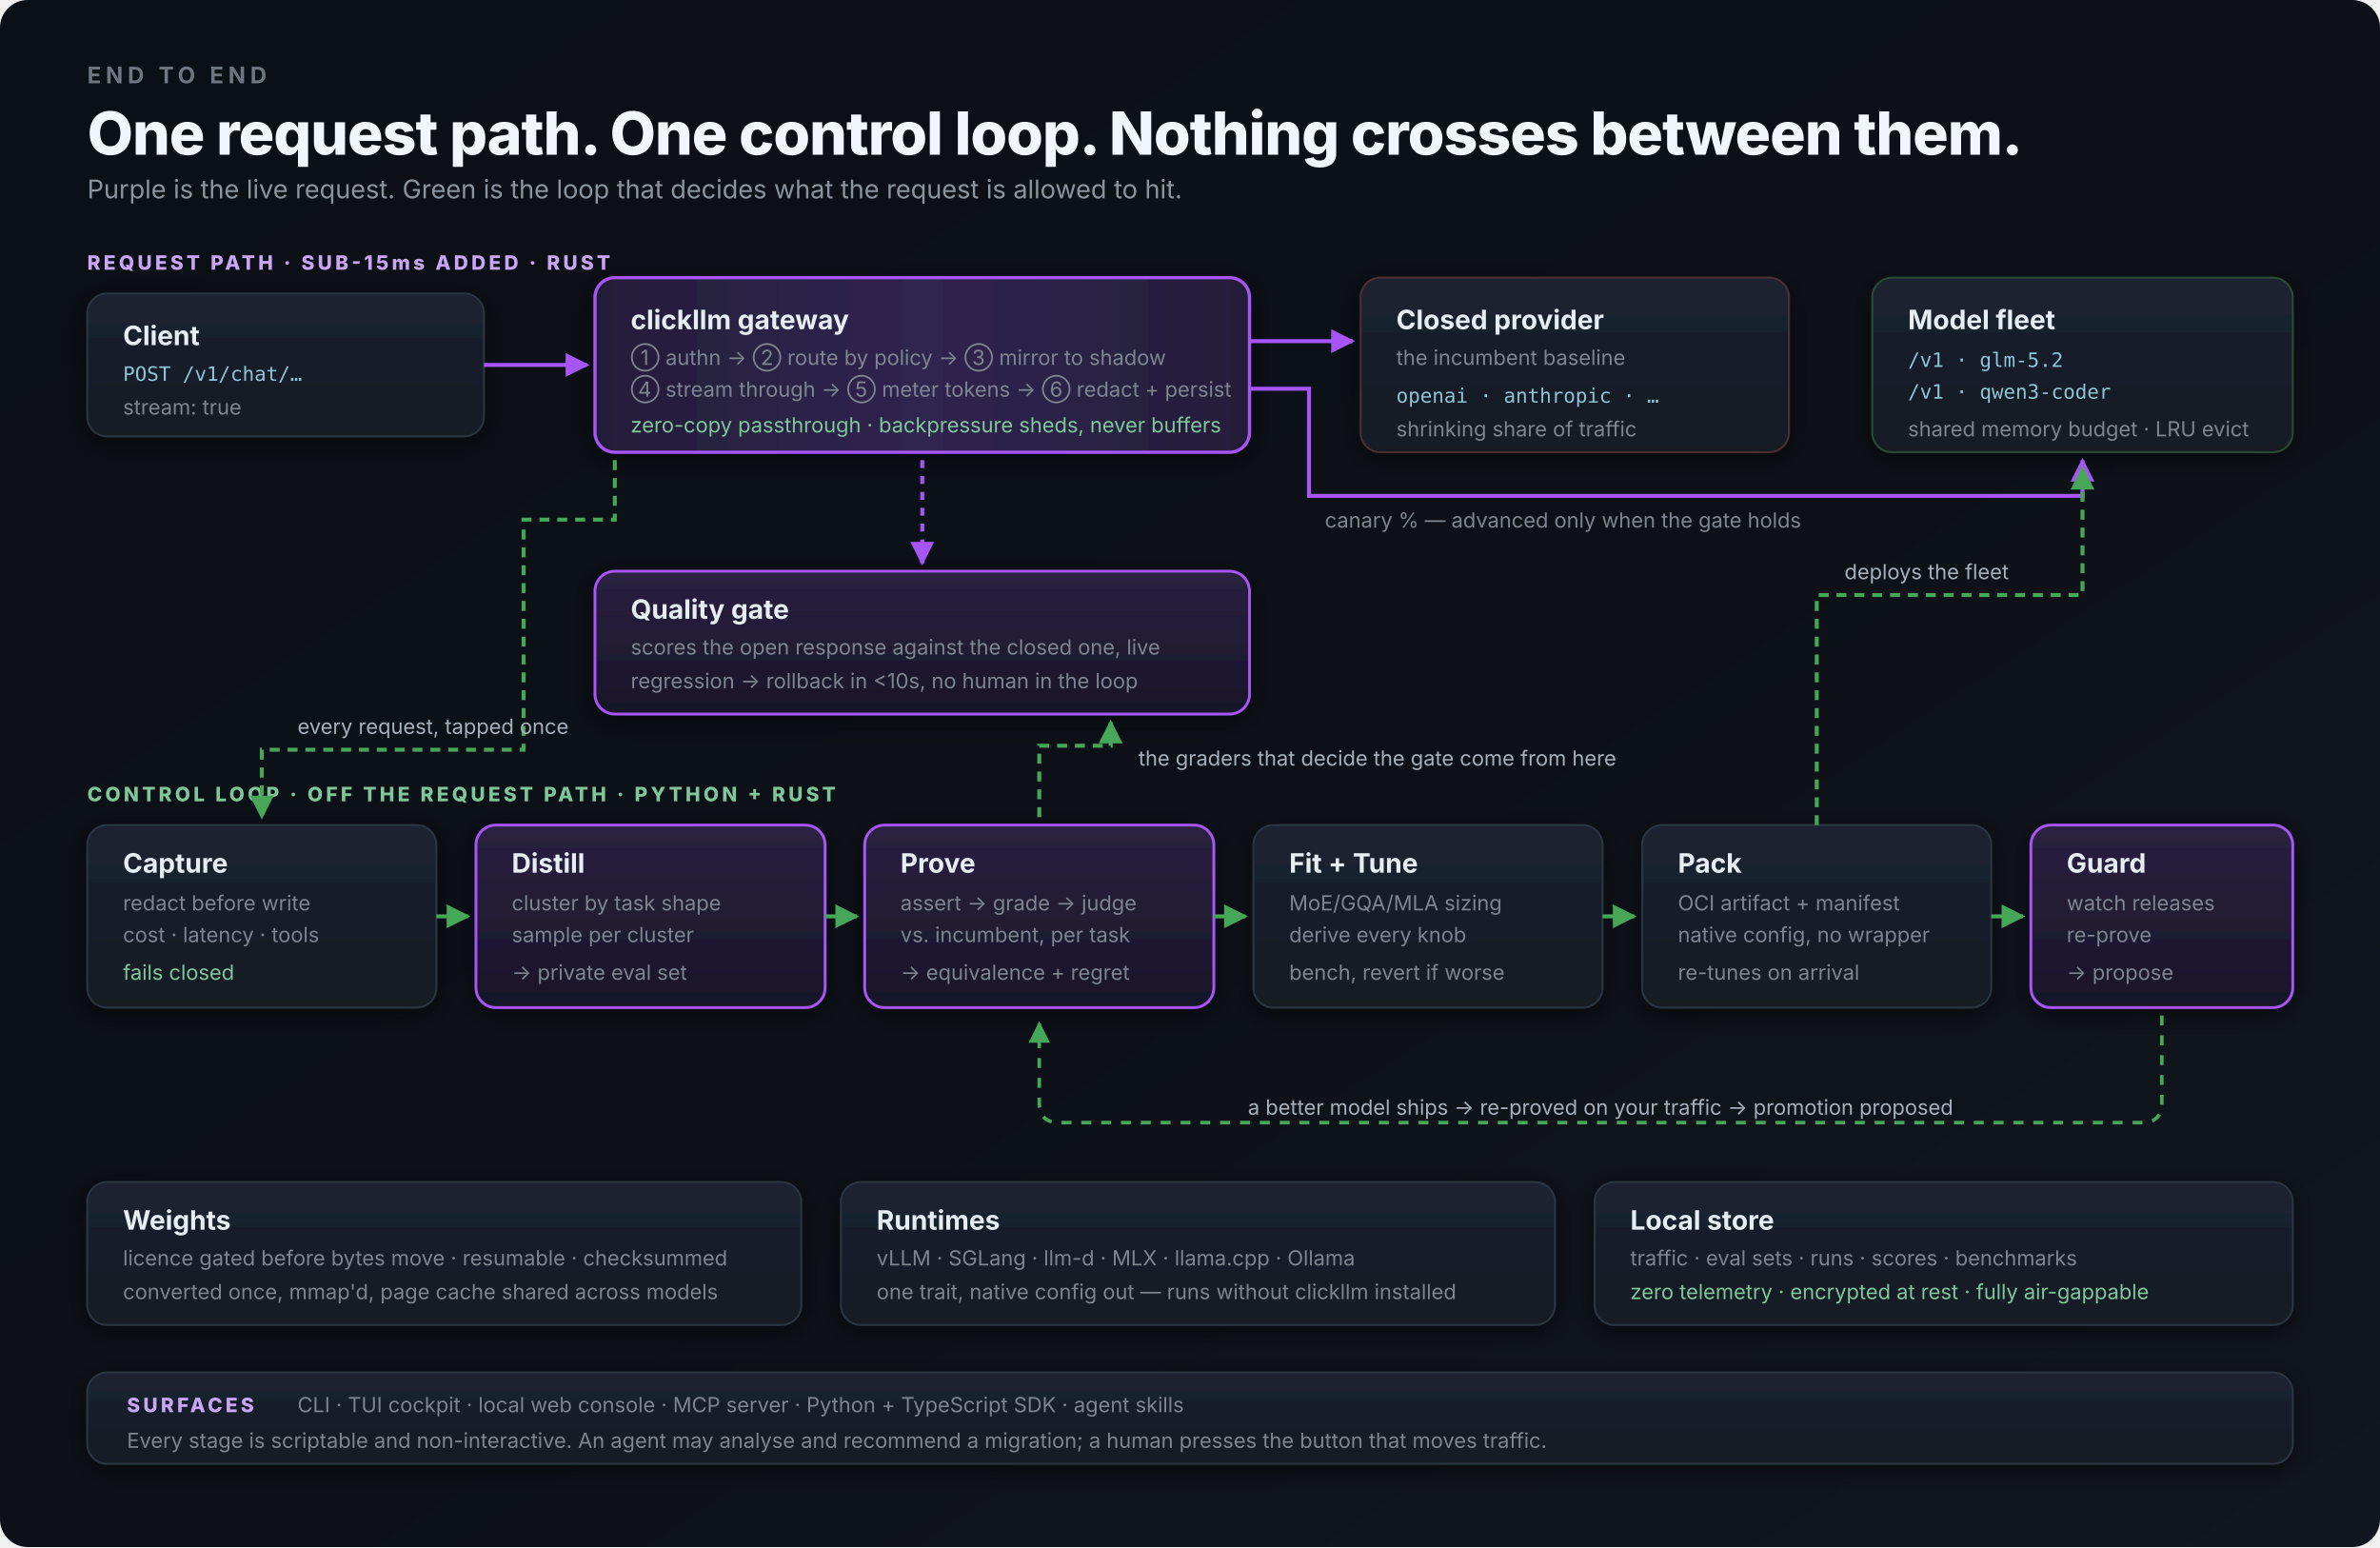
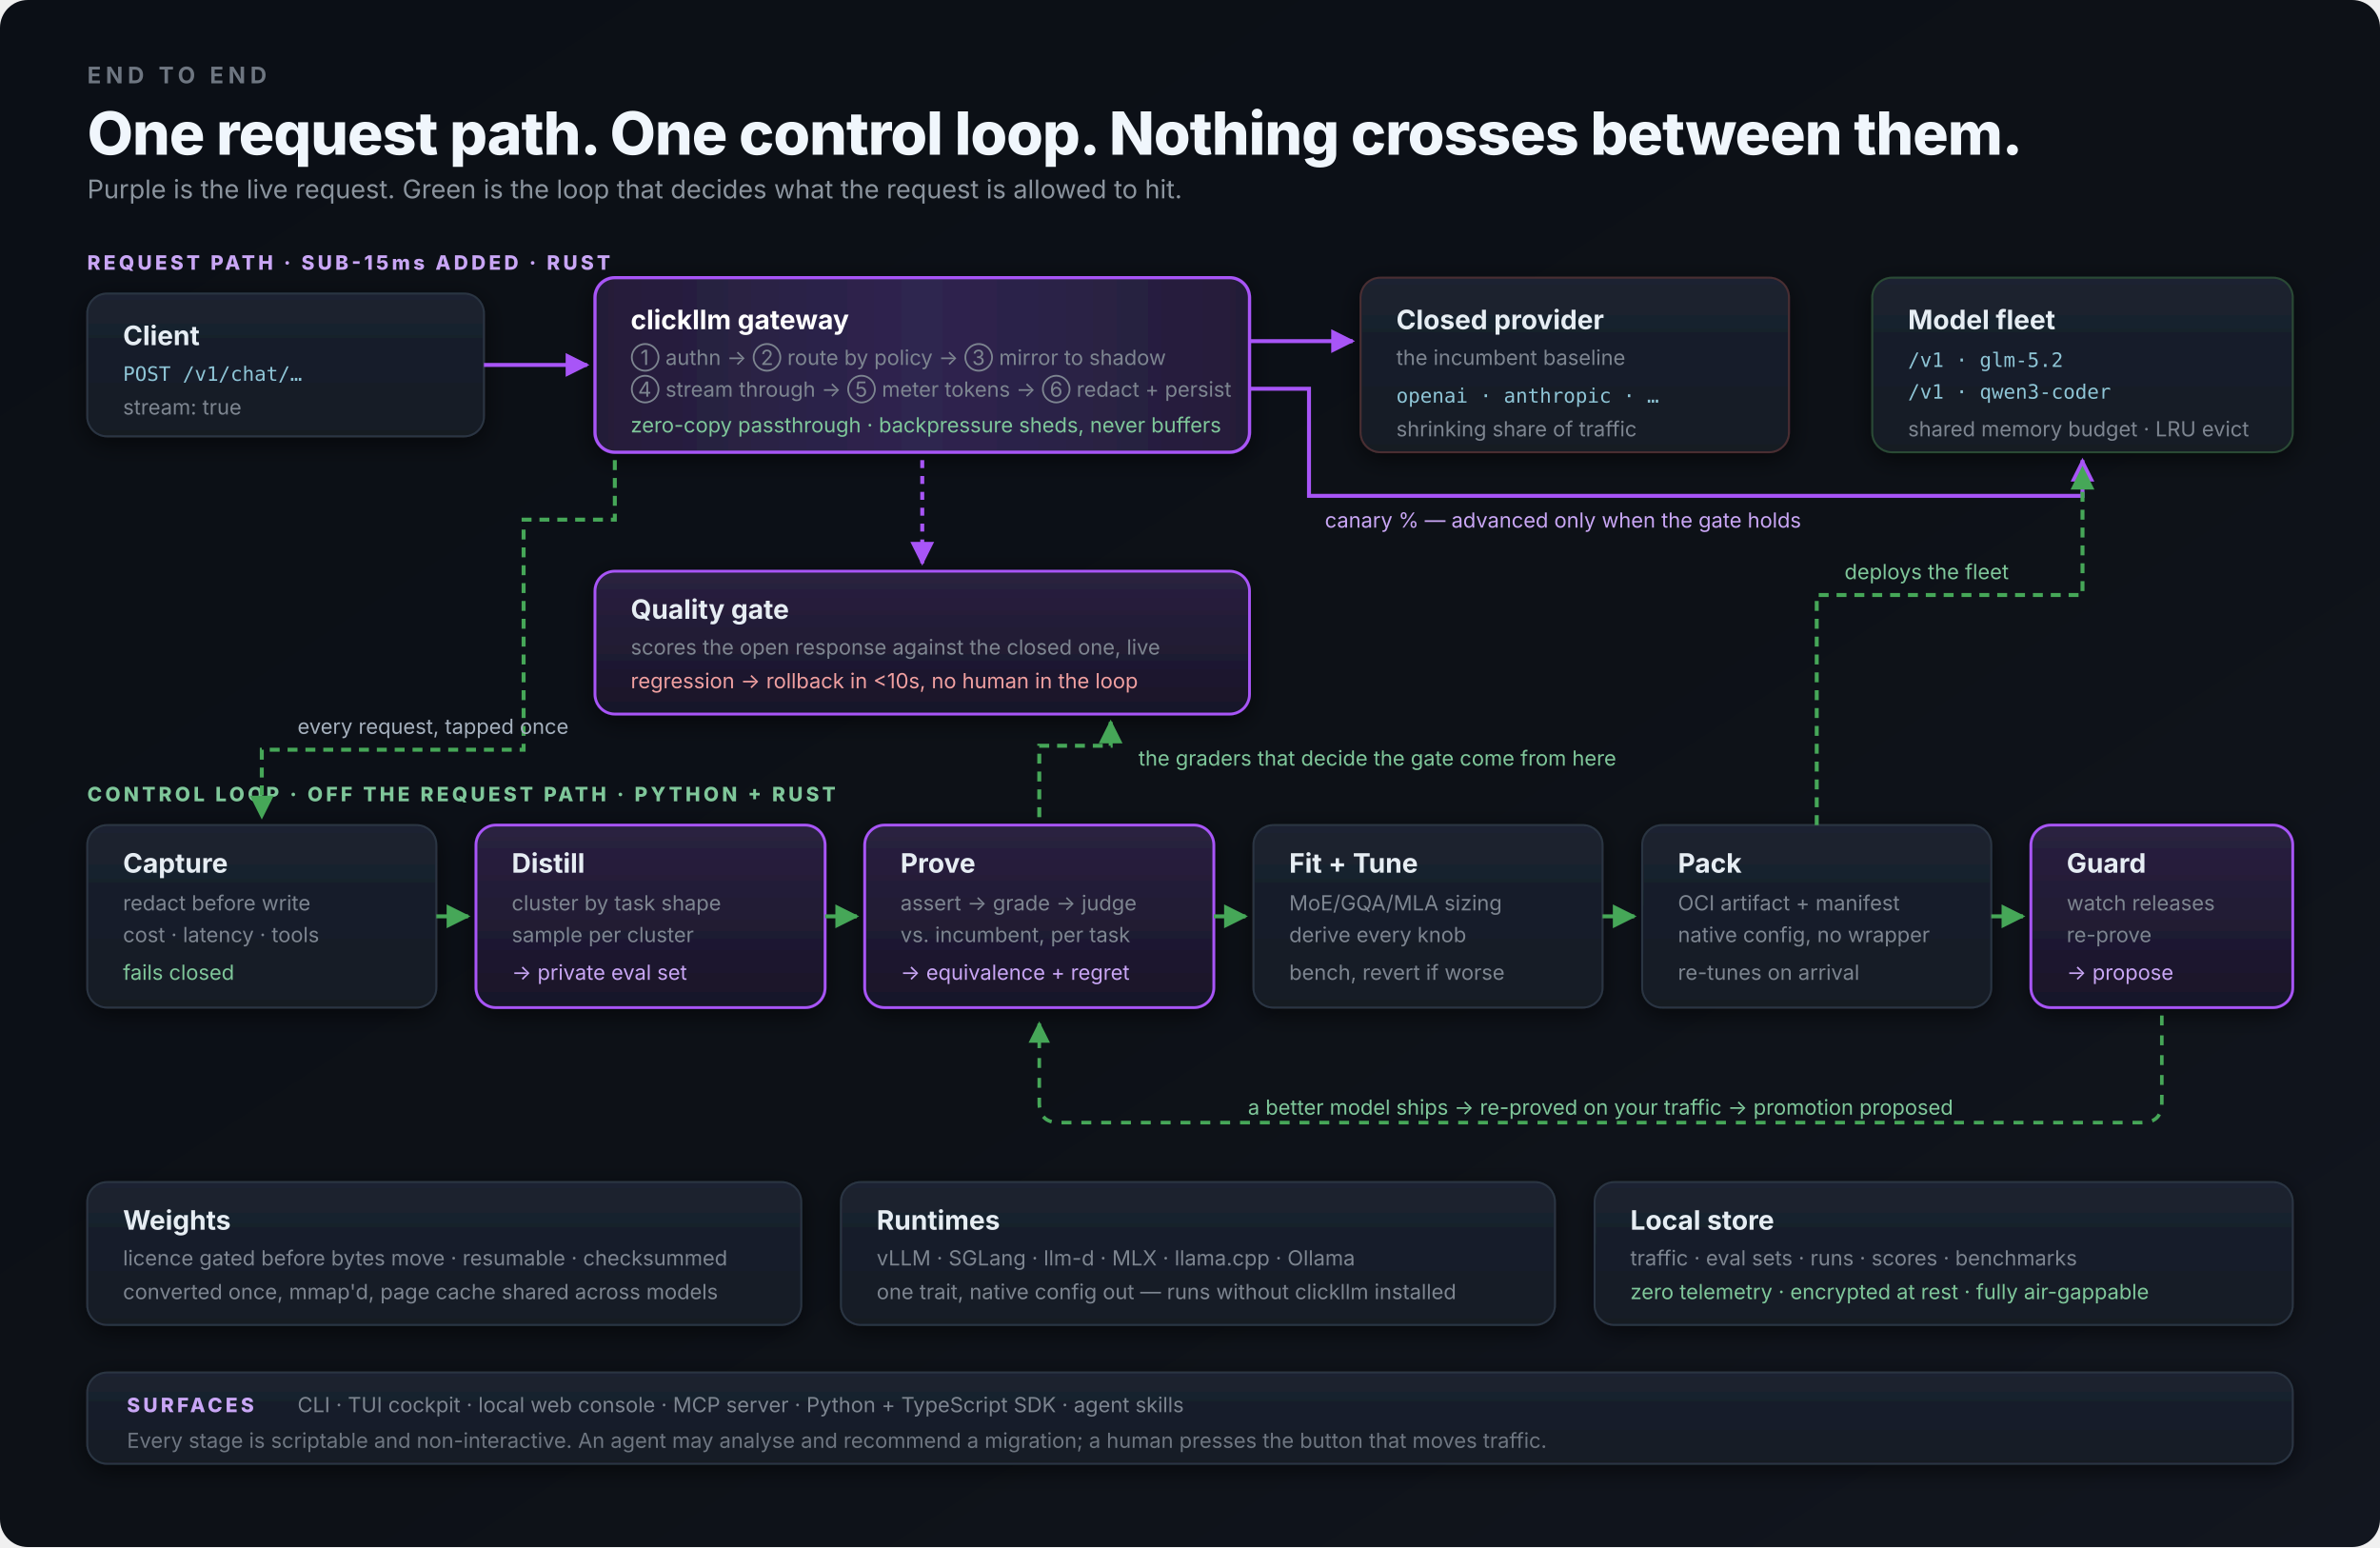
<svg xmlns="http://www.w3.org/2000/svg" viewBox="0 0 1200 780" width="1200" height="780" role="img" aria-label="End-to-end system: a request path from client through the gateway to closed providers and the local model fleet, and a control loop that captures traffic, distills evals, proves equivalence, packs a box and guards for drift.">
  <defs>
    <linearGradient id="canvas" x1="0" y1="0" x2="1" y2="1">
      <stop offset="0" stop-color="#0b0f16" />
      <stop offset=".55" stop-color="#0d1117" />
      <stop offset="1" stop-color="#12161f" />
    </linearGradient>
    <linearGradient id="card" x1="0" y1="0" x2="0" y2="1">
      <stop offset="0" stop-color="#1b2230" />
      <stop offset="1" stop-color="#141a24" />
    </linearGradient>
    <linearGradient id="ours" x1="0" y1="0" x2="0" y2="1">
      <stop offset="0" stop-color="#2a2140" />
      <stop offset="1" stop-color="#181528" />
    </linearGradient>
    <linearGradient id="hot" x1="0" y1="0" x2="1" y2="0">
      <stop offset="0" stop-color="#241d38" />
      <stop offset=".5" stop-color="#2f2550" />
      <stop offset="1" stop-color="#241d38" />
    </linearGradient>
    <filter id="lift" x="-40%" y="-40%" width="180%" height="180%">
      <feDropShadow dx="0" dy="3" stdDeviation="6" flood-color="#000" flood-opacity=".55" />
    </filter>
    <marker id="req" viewBox="0 0 10 10" refX="9" refY="5" markerWidth="6" markerHeight="6" orient="auto-start-reverse">
      <path d="M0 0 L10 5 L0 10 z" fill="#a855f7" />
    </marker>
    <marker id="ctl" viewBox="0 0 10 10" refX="9" refY="5" markerWidth="6" markerHeight="6" orient="auto-start-reverse">
      <path d="M0 0 L10 5 L0 10 z" fill="#46a758" />
    </marker>
    <marker id="dim" viewBox="0 0 10 10" refX="9" refY="5" markerWidth="6" markerHeight="6" orient="auto-start-reverse">
      <path d="M0 0 L10 5 L0 10 z" fill="#4b5563" />
    </marker>
    <style>
    .t   { font-family: ui-sans-serif,-apple-system,"Segoe UI",Inter,Roboto,sans-serif; }
    .m   { font-family: ui-monospace,SFMono-Regular,Menlo,monospace; }
    .kick{ font-size:11.5px; fill:#6e7681; letter-spacing:.20em; font-weight:700; }
    .h1  { font-size:30px; font-weight:800; fill:#f0f6fc; letter-spacing:-.015em; }
    .lede{ font-size:13px; fill:#8b949e; }
    .zone{ font-size:10px; font-weight:800; letter-spacing:.16em; }
    .ttl { font-size:13.5px; font-weight:700; fill:#e6edf3; }
    .cap { font-size:10.5px; fill:#7d8590; }
    .mono{ font-size:10px; fill:#8ec5d6; }
    .step{ font-size:11px; font-weight:800; fill:#0d1117; }
    .note{ font-size:10.5px; fill:#a5b0bd; }
    .ok  { font-size:10.5px; fill:#7fc79a; }
  </style>
  </defs>
  <rect width="1200" height="780" rx="14" fill="url(#canvas)" />
  <text class="t kick" x="44" y="42">END TO END</text>
  <text class="t h1" x="44" y="78">One request path. One control loop. Nothing crosses between them.</text>
  <text class="t lede" x="44" y="100">Purple is the live request. Green is the loop that decides what the request is allowed to hit.</text>
  <text class="t zone" x="44" y="136" fill="#c9a6f5">REQUEST PATH · SUB-15ms ADDED · RUST</text>
  <g filter="url(#lift)">
    <rect x="44" y="148" width="200" height="72" rx="10" fill="url(#card)" stroke="#2c3442" />
  </g>
  <text class="t ttl" x="62" y="174">Client</text>
  <text class="t mono m" x="62" y="192">POST /v1/chat/…</text>
  <text class="t cap" x="62" y="209">stream: true</text>
  <g filter="url(#lift)">
    <rect x="300" y="140" width="330" height="88" rx="10" fill="url(#hot)" stroke="#a855f7" stroke-width="1.6" />
  </g>
-   <text class="t ttl" x="318" y="166" fill="#fff">clickllm gateway</text>
+   <text class="t ttl" x="318" y="166" style="fill:#fff">clickllm gateway</text>
  <text class="t cap" x="318" y="184">① authn → ② route by policy → ③ mirror to shadow</text>
  <text class="t cap" x="318" y="200">④ stream through → ⑤ meter tokens → ⑥ redact + persist</text>
  <text class="t ok" x="318" y="218">zero-copy passthrough · backpressure sheds, never buffers</text>
  <g filter="url(#lift)">
    <rect x="686" y="140" width="216" height="88" rx="10" fill="url(#card)" stroke="#4a2f33" />
  </g>
  <text class="t ttl" x="704" y="166">Closed provider</text>
  <text class="t cap" x="704" y="184">the incumbent baseline</text>
  <text class="t mono m" x="704" y="203">openai · anthropic · …</text>
  <text class="t cap" x="704" y="220">shrinking share of traffic</text>
  <g filter="url(#lift)">
    <rect x="944" y="140" width="212" height="88" rx="10" fill="url(#card)" stroke="#2a4a34" />
  </g>
  <text class="t ttl" x="962" y="166">Model fleet</text>
  <text class="t mono m" x="962" y="185">/v1 · glm-5.2</text>
  <text class="t mono m" x="962" y="201">/v1 · qwen3-coder</text>
  <text class="t cap" x="962" y="220">shared memory budget · LRU evict</text>
  <path d="M244 184 H296" stroke="#a855f7" stroke-width="2" marker-end="url(#req)" />
  <path d="M630 172 H682" stroke="#a855f7" stroke-width="2" marker-end="url(#req)" />
  <path d="M630 196 H660 V250 H1050 V232" stroke="#a855f7" stroke-width="2" fill="none" marker-end="url(#req)" />
-   <text class="t cap" x="668" y="266" fill="#c9a6f5">canary % — advanced only when the gate holds</text>
+   <text class="t cap" x="668" y="266" style="fill:#c9a6f5">canary % — advanced only when the gate holds</text>
  <g filter="url(#lift)">
    <rect x="300" y="288" width="330" height="72" rx="10" fill="url(#ours)" stroke="#a855f7" stroke-width="1.4" />
  </g>
  <text class="t ttl" x="318" y="312">Quality gate</text>
  <text class="t cap" x="318" y="330">scores the open response against the closed one, live</text>
-   <text class="t cap" x="318" y="347" fill="#f0a0a0">regression → rollback in &lt;10s, no human in the loop</text>
+   <text class="t cap" x="318" y="347" style="fill:#f0a0a0">regression → rollback in &lt;10s, no human in the loop</text>
  <path d="M465 232 V284" stroke="#a855f7" stroke-width="2" stroke-dasharray="4 4" marker-end="url(#req)" />
  <text class="t zone" x="44" y="404" fill="#7fc79a">CONTROL LOOP · OFF THE REQUEST PATH · PYTHON + RUST</text>
  <g filter="url(#lift)">
    <rect x="44" y="416" width="176" height="92" rx="10" fill="url(#card)" stroke="#2c3442" />
    <rect x="240" y="416" width="176" height="92" rx="10" fill="url(#ours)" stroke="#a855f7" stroke-width="1.4" />
    <rect x="436" y="416" width="176" height="92" rx="10" fill="url(#ours)" stroke="#a855f7" stroke-width="1.4" />
    <rect x="632" y="416" width="176" height="92" rx="10" fill="url(#card)" stroke="#2c3442" />
    <rect x="828" y="416" width="176" height="92" rx="10" fill="url(#card)" stroke="#2c3442" />
    <rect x="1024" y="416" width="132" height="92" rx="10" fill="url(#ours)" stroke="#a855f7" stroke-width="1.4" />
  </g>
  <g class="t">
    <text class="ttl" x="62" y="440">Capture</text>
    <text class="cap" x="62" y="459">redact before write</text>
    <text class="cap" x="62" y="475">cost · latency · tools</text>
    <text class="ok" x="62" y="494">fails closed</text>
    <text class="ttl" x="258" y="440">Distill</text>
    <text class="cap" x="258" y="459">cluster by task shape</text>
    <text class="cap" x="258" y="475">sample per cluster</text>
-     <text class="cap" x="258" y="494" fill="#c9a6f5">→ private eval set</text>
+     <text class="cap" x="258" y="494" style="fill:#c9a6f5">→ private eval set</text>
    <text class="ttl" x="454" y="440">Prove</text>
    <text class="cap" x="454" y="459">assert → grade → judge</text>
    <text class="cap" x="454" y="475">vs. incumbent, per task</text>
-     <text class="cap" x="454" y="494" fill="#c9a6f5">→ equivalence + regret</text>
+     <text class="cap" x="454" y="494" style="fill:#c9a6f5">→ equivalence + regret</text>
    <text class="ttl" x="650" y="440">Fit + Tune</text>
    <text class="cap" x="650" y="459">MoE/GQA/MLA sizing</text>
    <text class="cap" x="650" y="475">derive every knob</text>
    <text class="cap" x="650" y="494">bench, revert if worse</text>
    <text class="ttl" x="846" y="440">Pack</text>
    <text class="cap" x="846" y="459">OCI artifact + manifest</text>
    <text class="cap" x="846" y="475">native config, no wrapper</text>
    <text class="cap" x="846" y="494">re-tunes on arrival</text>
    <text class="ttl" x="1042" y="440">Guard</text>
    <text class="cap" x="1042" y="459">watch releases</text>
    <text class="cap" x="1042" y="475">re-prove</text>
-     <text class="cap" x="1042" y="494" fill="#c9a6f5">→ propose</text>
+     <text class="cap" x="1042" y="494" style="fill:#c9a6f5">→ propose</text>
  </g>
  <g stroke="#46a758" stroke-width="2" fill="none">
    <path d="M220 462 H236" marker-end="url(#ctl)" />
    <path d="M416 462 H432" marker-end="url(#ctl)" />
    <path d="M612 462 H628" marker-end="url(#ctl)" />
    <path d="M808 462 H824" marker-end="url(#ctl)" />
    <path d="M1004 462 H1020" marker-end="url(#ctl)" />
  </g>
  <path d="M310 232 V262 H264 V378 H132 V412" stroke="#46a758" stroke-width="2" fill="none" stroke-dasharray="5 4" marker-end="url(#ctl)" />
  <text class="t note" x="150" y="370">every request, tapped once</text>
  <path d="M524 412 V376 H560 V364" stroke="#46a758" stroke-width="2" fill="none" stroke-dasharray="5 4" marker-end="url(#ctl)" />
-   <text class="t note" x="574" y="386" fill="#7fc79a">the graders that decide the gate come from here</text>
+   <text class="t note" x="574" y="386" style="fill:#7fc79a">the graders that decide the gate come from here</text>
  <path d="M916 416 V300 H1050 V236" stroke="#46a758" stroke-width="2" fill="none" stroke-dasharray="5 4" marker-end="url(#ctl)" />
-   <text class="t note" x="930" y="292" fill="#7fc79a">deploys the fleet</text>
+   <text class="t note" x="930" y="292" style="fill:#7fc79a">deploys the fleet</text>
  <path d="M1090 512 V556 Q1090 566 1080 566 H534 Q524 566 524 556 V516" stroke="#46a758" stroke-width="1.8" fill="none" stroke-dasharray="5 5" marker-end="url(#ctl)" />
-   <text class="t note" x="807" y="562" text-anchor="middle" fill="#7fc79a">a better model ships → re-proved on your traffic → promotion proposed</text>
+   <text class="t note" x="807" y="562" text-anchor="middle" style="fill:#7fc79a">a better model ships → re-proved on your traffic → promotion proposed</text>
  <g filter="url(#lift)">
    <rect x="44" y="596" width="360" height="72" rx="10" fill="url(#card)" stroke="#2c3442" />
    <rect x="424" y="596" width="360" height="72" rx="10" fill="url(#card)" stroke="#2c3442" />
    <rect x="804" y="596" width="352" height="72" rx="10" fill="url(#card)" stroke="#2c3442" />
  </g>
  <text class="t ttl" x="62" y="620">Weights</text>
  <text class="t cap" x="62" y="638">licence gated before bytes move · resumable · checksummed</text>
  <text class="t cap" x="62" y="655">converted once, mmap'd, page cache shared across models</text>
  <text class="t ttl" x="442" y="620">Runtimes</text>
  <text class="t cap" x="442" y="638">vLLM · SGLang · llm-d · MLX · llama.cpp · Ollama</text>
  <text class="t cap" x="442" y="655">one trait, native config out — runs without clickllm installed</text>
  <text class="t ttl" x="822" y="620">Local store</text>
  <text class="t cap" x="822" y="638">traffic · eval sets · runs · scores · benchmarks</text>
  <text class="t ok" x="822" y="655">zero telemetry · encrypted at rest · fully air-gappable</text>
  <g filter="url(#lift)">
    <rect x="44" y="692" width="1112" height="46" rx="10" fill="url(#card)" stroke="#2c3442" />
  </g>
  <text class="t zone" x="64" y="712" fill="#c9a6f5">SURFACES</text>
  <text class="t cap" x="150" y="712">CLI · TUI cockpit · local web console · MCP server · Python + TypeScript SDK · agent skills</text>
-   <text class="t cap" x="64" y="730" fill="#6e7681">Every stage is scriptable and non-interactive. An agent may analyse and recommend a migration; a human presses the button that moves traffic.</text>
+   <text class="t cap" x="64" y="730" style="fill:#6e7681">Every stage is scriptable and non-interactive. An agent may analyse and recommend a migration; a human presses the button that moves traffic.</text>
</svg>
